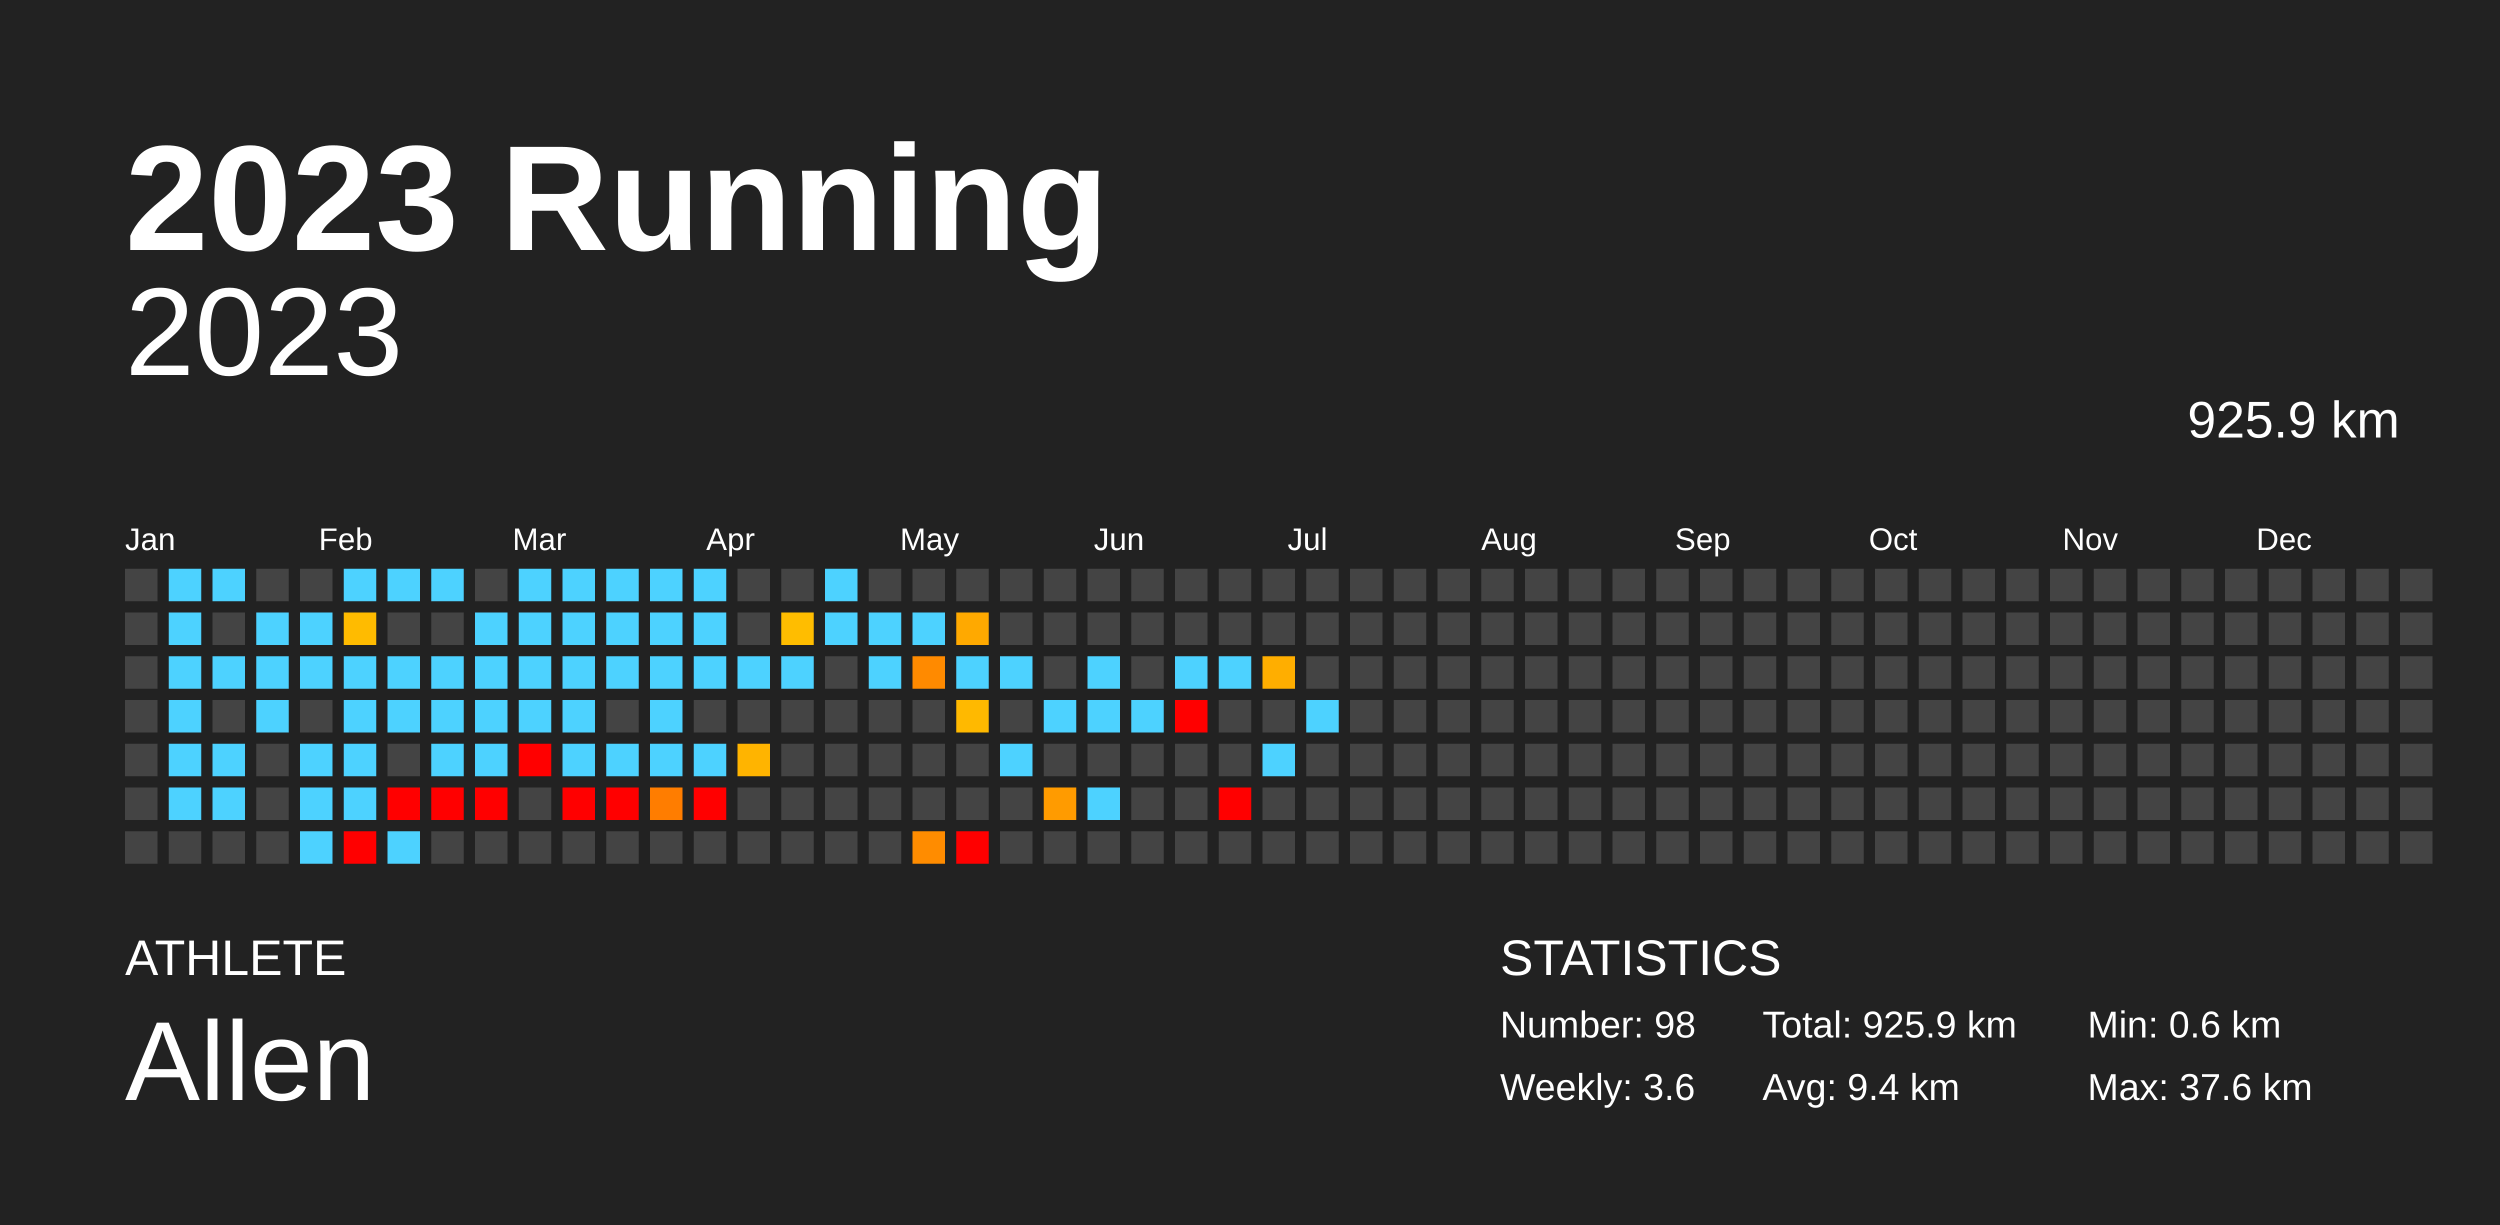
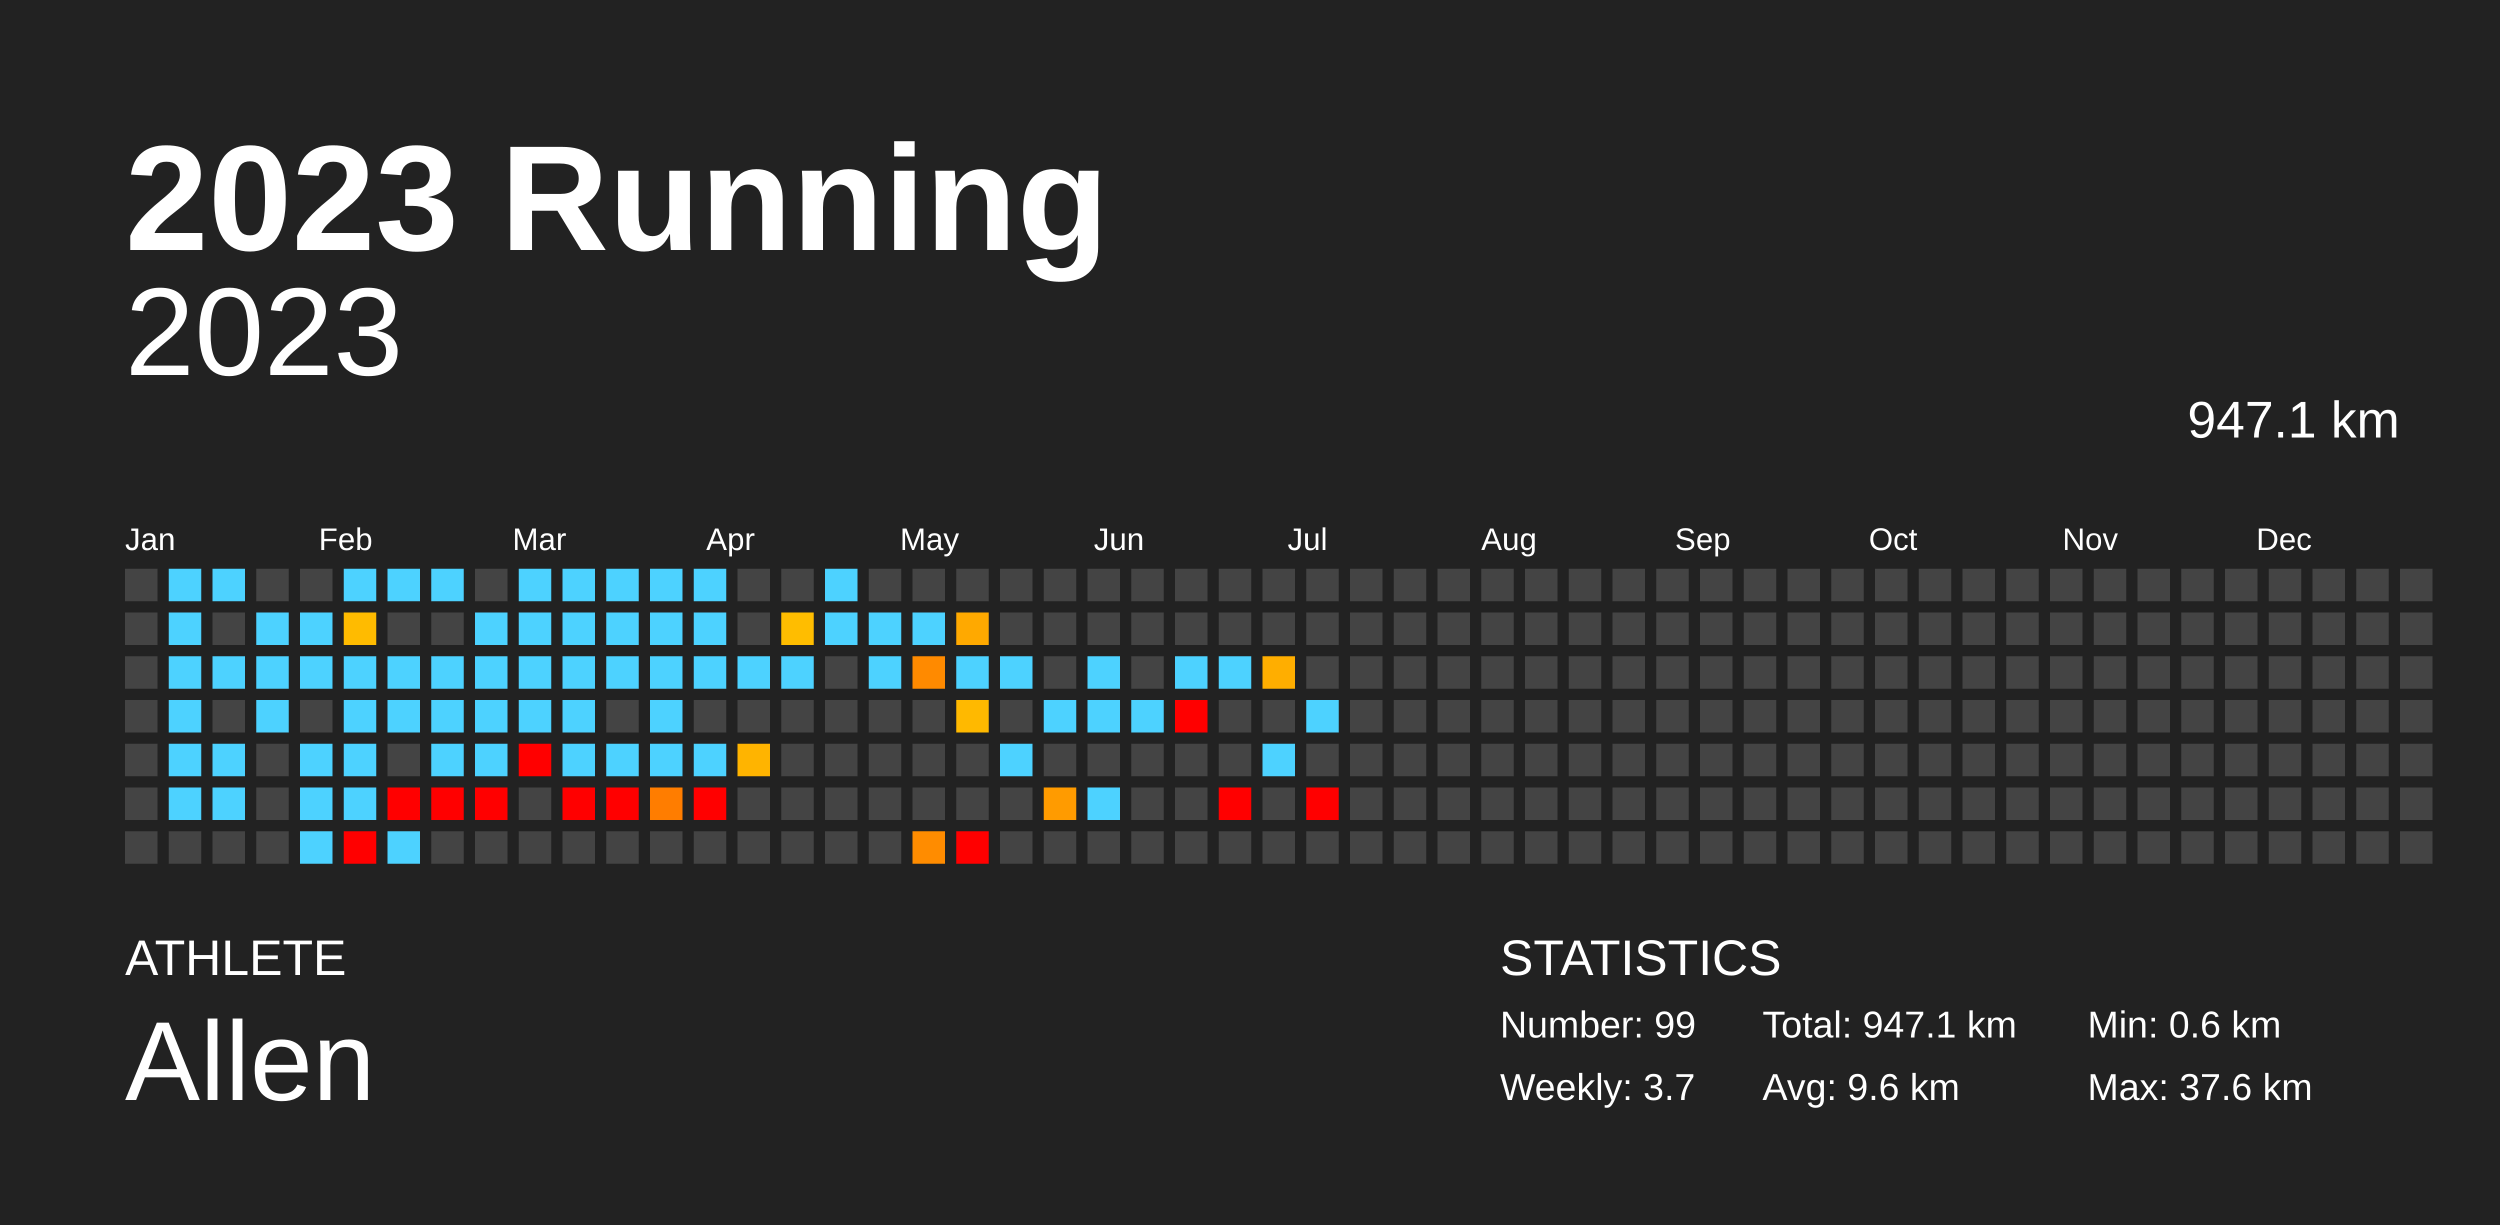
<svg xmlns="http://www.w3.org/2000/svg" baseProfile="full" height="98mm" version="1.1" viewBox="0,0,200,98" width="200mm">
  <defs />
  <rect fill="#222222" height="98" width="200" x="0" y="0" />
  <text fill="#FFFFFF" style="font-size:12px; font-family:Arial; font-weight:bold;" x="10" y="20">2023 Running</text>
  <text fill="#FFFFFF" style="font-size:4px; font-family:Arial" x="10" y="78">ATHLETE</text>
  <text fill="#FFFFFF" style="font-size:9px; font-family:Arial" x="10" y="88">Allen</text>
  <text fill="#FFFFFF" style="font-size:4px; font-family:Arial" x="120" y="78">STATISTICS</text>
-   <text fill="#FFFFFF" style="font-size:3px; font-family:Arial" x="120" y="83">Number: 98</text>
-   <text fill="#FFFFFF" style="font-size:3px; font-family:Arial" x="120" y="88">Weekly: 3.6</text>
-   <text fill="#FFFFFF" style="font-size:3px; font-family:Arial" x="141" y="83">Total: 925.9 km</text>
-   <text fill="#FFFFFF" style="font-size:3px; font-family:Arial" x="141" y="88">Avg: 9.4 km</text>
+   <text fill="#FFFFFF" style="font-size:3px; font-family:Arial" x="120" y="83">Number: 99</text>
+   <text fill="#FFFFFF" style="font-size:3px; font-family:Arial" x="120" y="88">Weekly: 3.7</text>
+   <text fill="#FFFFFF" style="font-size:3px; font-family:Arial" x="141" y="83">Total: 947.1 km</text>
+   <text fill="#FFFFFF" style="font-size:3px; font-family:Arial" x="141" y="88">Avg: 9.6 km</text>
  <text fill="#FFFFFF" style="font-size:3px; font-family:Arial" x="167" y="83">Min: 0.6 km</text>
  <text fill="#FFFFFF" style="font-size:3px; font-family:Arial" x="167" y="88">Max: 37.6 km</text>
  <text alignment-baseline="hanging" fill="#FFFFFF" style="font-size:10.0px; font-family:Arial;" x="10" y="30">2023</text>
-   <text alignment-baseline="hanging" fill="#FFFFFF" style="font-size:4.125px; font-family:Arial;" x="175" y="35">925.9 km</text>
+   <text alignment-baseline="hanging" fill="#FFFFFF" style="font-size:4.125px; font-family:Arial;" x="175" y="35">947.1 km</text>
  <text fill="#FFFFFF" style="font-size:2.5px; font-family:Arial" x="10.0" y="44">Jan</text>
  <text fill="#FFFFFF" style="font-size:2.5px; font-family:Arial" x="25.5" y="44">Feb</text>
  <text fill="#FFFFFF" style="font-size:2.5px; font-family:Arial" x="41.0" y="44">Mar</text>
  <text fill="#FFFFFF" style="font-size:2.5px; font-family:Arial" x="56.5" y="44">Apr</text>
  <text fill="#FFFFFF" style="font-size:2.5px; font-family:Arial" x="72.0" y="44">May</text>
  <text fill="#FFFFFF" style="font-size:2.5px; font-family:Arial" x="87.5" y="44">Jun</text>
  <text fill="#FFFFFF" style="font-size:2.5px; font-family:Arial" x="103.0" y="44">Jul</text>
  <text fill="#FFFFFF" style="font-size:2.5px; font-family:Arial" x="118.5" y="44">Aug</text>
  <text fill="#FFFFFF" style="font-size:2.5px; font-family:Arial" x="134.0" y="44">Sep</text>
  <text fill="#FFFFFF" style="font-size:2.5px; font-family:Arial" x="149.5" y="44">Oct</text>
  <text fill="#FFFFFF" style="font-size:2.5px; font-family:Arial" x="165.0" y="44">Nov</text>
  <text fill="#FFFFFF" style="font-size:2.5px; font-family:Arial" x="180.5" y="44">Dec</text>
  <rect fill="#444444" height="2.6" width="2.6" x="10.0" y="45.5" />
  <rect fill="#444444" height="2.6" width="2.6" x="10.0" y="49.0" />
  <rect fill="#444444" height="2.6" width="2.6" x="10.0" y="52.5" />
  <rect fill="#444444" height="2.6" width="2.6" x="10.0" y="56.0" />
  <rect fill="#444444" height="2.6" width="2.6" x="10.0" y="59.5" />
  <rect fill="#444444" height="2.6" width="2.6" x="10.0" y="63.0" />
  <rect fill="#444444" height="2.6" width="2.6" x="10.0" y="66.5" />
  <rect fill="#4dd2ff" height="2.6" width="2.6" x="13.5" y="45.5" />
  <rect fill="#4dd2ff" height="2.6" width="2.6" x="13.5" y="49.0" />
  <rect fill="#4dd2ff" height="2.6" width="2.6" x="13.5" y="52.5" />
  <rect fill="#4dd2ff" height="2.6" width="2.6" x="13.5" y="56.0" />
  <rect fill="#4dd2ff" height="2.6" width="2.6" x="13.5" y="59.5" />
  <rect fill="#4dd2ff" height="2.6" width="2.6" x="13.5" y="63.0" />
  <rect fill="#444444" height="2.6" width="2.6" x="13.5" y="66.5" />
  <rect fill="#4dd2ff" height="2.6" width="2.6" x="17.0" y="45.5" />
  <rect fill="#444444" height="2.6" width="2.6" x="17.0" y="49.0" />
  <rect fill="#4dd2ff" height="2.6" width="2.6" x="17.0" y="52.5" />
  <rect fill="#444444" height="2.6" width="2.6" x="17.0" y="56.0" />
  <rect fill="#4dd2ff" height="2.6" width="2.6" x="17.0" y="59.5" />
  <rect fill="#4dd2ff" height="2.6" width="2.6" x="17.0" y="63.0" />
  <rect fill="#444444" height="2.6" width="2.6" x="17.0" y="66.5" />
  <rect fill="#444444" height="2.6" width="2.6" x="20.5" y="45.5" />
  <rect fill="#4dd2ff" height="2.6" width="2.6" x="20.5" y="49.0" />
  <rect fill="#4dd2ff" height="2.6" width="2.6" x="20.5" y="52.5" />
  <rect fill="#4dd2ff" height="2.6" width="2.6" x="20.5" y="56.0" />
  <rect fill="#444444" height="2.6" width="2.6" x="20.5" y="59.5" />
  <rect fill="#444444" height="2.6" width="2.6" x="20.5" y="63.0" />
  <rect fill="#444444" height="2.6" width="2.6" x="20.5" y="66.5" />
  <rect fill="#444444" height="2.6" width="2.6" x="24.0" y="45.5" />
  <rect fill="#4dd2ff" height="2.6" width="2.6" x="24.0" y="49.0" />
  <rect fill="#4dd2ff" height="2.6" width="2.6" x="24.0" y="52.5" />
  <rect fill="#444444" height="2.6" width="2.6" x="24.0" y="56.0" />
  <rect fill="#4dd2ff" height="2.6" width="2.6" x="24.0" y="59.5" />
  <rect fill="#4dd2ff" height="2.6" width="2.6" x="24.0" y="63.0" />
  <rect fill="#4dd2ff" height="2.6" width="2.6" x="24.0" y="66.5" />
  <rect fill="#4dd2ff" height="2.6" width="2.6" x="27.5" y="45.5" />
  <rect fill="#ffbb00" height="2.6" width="2.6" x="27.5" y="49.0" />
  <rect fill="#4dd2ff" height="2.6" width="2.6" x="27.5" y="52.5" />
  <rect fill="#4dd2ff" height="2.6" width="2.6" x="27.5" y="56.0" />
  <rect fill="#4dd2ff" height="2.6" width="2.6" x="27.5" y="59.5" />
  <rect fill="#4dd2ff" height="2.6" width="2.6" x="27.5" y="63.0" />
  <rect fill="red" height="2.6" width="2.6" x="27.5" y="66.5" />
  <rect fill="#4dd2ff" height="2.6" width="2.6" x="31.0" y="45.5" />
  <rect fill="#444444" height="2.6" width="2.6" x="31.0" y="49.0" />
  <rect fill="#4dd2ff" height="2.6" width="2.6" x="31.0" y="52.5" />
  <rect fill="#4dd2ff" height="2.6" width="2.6" x="31.0" y="56.0" />
  <rect fill="#444444" height="2.6" width="2.6" x="31.0" y="59.5" />
  <rect fill="red" height="2.6" width="2.6" x="31.0" y="63.0" />
  <rect fill="#4dd2ff" height="2.6" width="2.6" x="31.0" y="66.5" />
  <rect fill="#4dd2ff" height="2.6" width="2.6" x="34.5" y="45.5" />
  <rect fill="#444444" height="2.6" width="2.6" x="34.5" y="49.0" />
  <rect fill="#4dd2ff" height="2.6" width="2.6" x="34.5" y="52.5" />
  <rect fill="#4dd2ff" height="2.6" width="2.6" x="34.5" y="56.0" />
  <rect fill="#4dd2ff" height="2.6" width="2.6" x="34.5" y="59.5" />
  <rect fill="red" height="2.6" width="2.6" x="34.5" y="63.0" />
  <rect fill="#444444" height="2.6" width="2.6" x="34.5" y="66.5" />
  <rect fill="#444444" height="2.6" width="2.6" x="38.0" y="45.5" />
  <rect fill="#4dd2ff" height="2.6" width="2.6" x="38.0" y="49.0" />
  <rect fill="#4dd2ff" height="2.6" width="2.6" x="38.0" y="52.5" />
  <rect fill="#4dd2ff" height="2.6" width="2.6" x="38.0" y="56.0" />
  <rect fill="#4dd2ff" height="2.6" width="2.6" x="38.0" y="59.5" />
  <rect fill="red" height="2.6" width="2.6" x="38.0" y="63.0" />
  <rect fill="#444444" height="2.6" width="2.6" x="38.0" y="66.5" />
  <rect fill="#4dd2ff" height="2.6" width="2.6" x="41.5" y="45.5" />
  <rect fill="#4dd2ff" height="2.6" width="2.6" x="41.5" y="49.0" />
  <rect fill="#4dd2ff" height="2.6" width="2.6" x="41.5" y="52.5" />
  <rect fill="#4dd2ff" height="2.6" width="2.6" x="41.5" y="56.0" />
  <rect fill="red" height="2.6" width="2.6" x="41.5" y="59.5" />
  <rect fill="#444444" height="2.6" width="2.6" x="41.5" y="63.0" />
  <rect fill="#444444" height="2.6" width="2.6" x="41.5" y="66.5" />
  <rect fill="#4dd2ff" height="2.6" width="2.6" x="45.0" y="45.5" />
  <rect fill="#4dd2ff" height="2.6" width="2.6" x="45.0" y="49.0" />
  <rect fill="#4dd2ff" height="2.6" width="2.6" x="45.0" y="52.5" />
  <rect fill="#4dd2ff" height="2.6" width="2.6" x="45.0" y="56.0" />
  <rect fill="#4dd2ff" height="2.6" width="2.6" x="45.0" y="59.5" />
  <rect fill="red" height="2.6" width="2.6" x="45.0" y="63.0" />
  <rect fill="#444444" height="2.6" width="2.6" x="45.0" y="66.5" />
  <rect fill="#4dd2ff" height="2.6" width="2.6" x="48.5" y="45.5" />
  <rect fill="#4dd2ff" height="2.6" width="2.6" x="48.5" y="49.0" />
  <rect fill="#4dd2ff" height="2.6" width="2.6" x="48.5" y="52.5" />
  <rect fill="#444444" height="2.6" width="2.6" x="48.5" y="56.0" />
  <rect fill="#4dd2ff" height="2.6" width="2.6" x="48.5" y="59.5" />
  <rect fill="red" height="2.6" width="2.6" x="48.5" y="63.0" />
  <rect fill="#444444" height="2.6" width="2.6" x="48.5" y="66.5" />
  <rect fill="#4dd2ff" height="2.6" width="2.6" x="52.0" y="45.5" />
  <rect fill="#4dd2ff" height="2.6" width="2.6" x="52.0" y="49.0" />
  <rect fill="#4dd2ff" height="2.6" width="2.6" x="52.0" y="52.5" />
  <rect fill="#4dd2ff" height="2.6" width="2.6" x="52.0" y="56.0" />
  <rect fill="#4dd2ff" height="2.6" width="2.6" x="52.0" y="59.5" />
  <rect fill="#ff7d00" height="2.6" width="2.6" x="52.0" y="63.0" />
  <rect fill="#444444" height="2.6" width="2.6" x="52.0" y="66.5" />
  <rect fill="#4dd2ff" height="2.6" width="2.6" x="55.5" y="45.5" />
  <rect fill="#4dd2ff" height="2.6" width="2.6" x="55.5" y="49.0" />
  <rect fill="#4dd2ff" height="2.6" width="2.6" x="55.5" y="52.5" />
  <rect fill="#444444" height="2.6" width="2.6" x="55.5" y="56.0" />
  <rect fill="#4dd2ff" height="2.6" width="2.6" x="55.5" y="59.5" />
  <rect fill="red" height="2.6" width="2.6" x="55.5" y="63.0" />
  <rect fill="#444444" height="2.6" width="2.6" x="55.5" y="66.5" />
  <rect fill="#444444" height="2.6" width="2.6" x="59.0" y="45.5" />
  <rect fill="#444444" height="2.6" width="2.6" x="59.0" y="49.0" />
  <rect fill="#4dd2ff" height="2.6" width="2.6" x="59.0" y="52.5" />
  <rect fill="#444444" height="2.6" width="2.6" x="59.0" y="56.0" />
  <rect fill="#ffb400" height="2.6" width="2.6" x="59.0" y="59.5" />
  <rect fill="#444444" height="2.6" width="2.6" x="59.0" y="63.0" />
  <rect fill="#444444" height="2.6" width="2.6" x="59.0" y="66.5" />
  <rect fill="#444444" height="2.6" width="2.6" x="62.5" y="45.5" />
  <rect fill="#ffbd00" height="2.6" width="2.6" x="62.5" y="49.0" />
  <rect fill="#4dd2ff" height="2.6" width="2.6" x="62.5" y="52.5" />
  <rect fill="#444444" height="2.6" width="2.6" x="62.5" y="56.0" />
  <rect fill="#444444" height="2.6" width="2.6" x="62.5" y="59.5" />
  <rect fill="#444444" height="2.6" width="2.6" x="62.5" y="63.0" />
  <rect fill="#444444" height="2.6" width="2.6" x="62.5" y="66.5" />
  <rect fill="#4dd2ff" height="2.6" width="2.6" x="66.0" y="45.5" />
  <rect fill="#4dd2ff" height="2.6" width="2.6" x="66.0" y="49.0" />
  <rect fill="#444444" height="2.6" width="2.6" x="66.0" y="52.5" />
  <rect fill="#444444" height="2.6" width="2.6" x="66.0" y="56.0" />
  <rect fill="#444444" height="2.6" width="2.6" x="66.0" y="59.5" />
  <rect fill="#444444" height="2.6" width="2.6" x="66.0" y="63.0" />
  <rect fill="#444444" height="2.6" width="2.6" x="66.0" y="66.5" />
  <rect fill="#444444" height="2.6" width="2.6" x="69.5" y="45.5" />
  <rect fill="#4dd2ff" height="2.6" width="2.6" x="69.5" y="49.0" />
  <rect fill="#4dd2ff" height="2.6" width="2.6" x="69.5" y="52.5" />
  <rect fill="#444444" height="2.6" width="2.6" x="69.5" y="56.0" />
  <rect fill="#444444" height="2.6" width="2.6" x="69.5" y="59.5" />
  <rect fill="#444444" height="2.6" width="2.6" x="69.5" y="63.0" />
  <rect fill="#444444" height="2.6" width="2.6" x="69.5" y="66.5" />
  <rect fill="#444444" height="2.6" width="2.6" x="73.0" y="45.5" />
  <rect fill="#4dd2ff" height="2.6" width="2.6" x="73.0" y="49.0" />
  <rect fill="#ff8a00" height="2.6" width="2.6" x="73.0" y="52.5" />
  <rect fill="#444444" height="2.6" width="2.6" x="73.0" y="56.0" />
  <rect fill="#444444" height="2.6" width="2.6" x="73.0" y="59.5" />
  <rect fill="#444444" height="2.6" width="2.6" x="73.0" y="63.0" />
  <rect fill="#ff8c00" height="2.6" width="2.6" x="73.0" y="66.5" />
  <rect fill="#444444" height="2.6" width="2.6" x="76.5" y="45.5" />
  <rect fill="#ffa900" height="2.6" width="2.6" x="76.5" y="49.0" />
  <rect fill="#4dd2ff" height="2.6" width="2.6" x="76.5" y="52.5" />
  <rect fill="#ffb900" height="2.6" width="2.6" x="76.5" y="56.0" />
  <rect fill="#444444" height="2.6" width="2.6" x="76.5" y="59.5" />
  <rect fill="#444444" height="2.6" width="2.6" x="76.5" y="63.0" />
  <rect fill="red" height="2.6" width="2.6" x="76.5" y="66.5" />
  <rect fill="#444444" height="2.6" width="2.6" x="80.0" y="45.5" />
  <rect fill="#444444" height="2.6" width="2.6" x="80.0" y="49.0" />
  <rect fill="#4dd2ff" height="2.6" width="2.6" x="80.0" y="52.5" />
  <rect fill="#444444" height="2.6" width="2.6" x="80.0" y="56.0" />
  <rect fill="#4dd2ff" height="2.6" width="2.6" x="80.0" y="59.5" />
  <rect fill="#444444" height="2.6" width="2.6" x="80.0" y="63.0" />
  <rect fill="#444444" height="2.6" width="2.6" x="80.0" y="66.5" />
  <rect fill="#444444" height="2.6" width="2.6" x="83.5" y="45.5" />
  <rect fill="#444444" height="2.6" width="2.6" x="83.5" y="49.0" />
  <rect fill="#444444" height="2.6" width="2.6" x="83.5" y="52.5" />
  <rect fill="#4dd2ff" height="2.6" width="2.6" x="83.5" y="56.0" />
  <rect fill="#444444" height="2.6" width="2.6" x="83.5" y="59.5" />
  <rect fill="#ff9b00" height="2.6" width="2.6" x="83.5" y="63.0" />
  <rect fill="#444444" height="2.6" width="2.6" x="83.5" y="66.5" />
  <rect fill="#444444" height="2.6" width="2.6" x="87.0" y="45.5" />
  <rect fill="#444444" height="2.6" width="2.6" x="87.0" y="49.0" />
  <rect fill="#4dd2ff" height="2.6" width="2.6" x="87.0" y="52.5" />
  <rect fill="#4dd2ff" height="2.6" width="2.6" x="87.0" y="56.0" />
  <rect fill="#444444" height="2.6" width="2.6" x="87.0" y="59.5" />
  <rect fill="#4dd2ff" height="2.6" width="2.6" x="87.0" y="63.0" />
  <rect fill="#444444" height="2.6" width="2.6" x="87.0" y="66.5" />
  <rect fill="#444444" height="2.6" width="2.6" x="90.5" y="45.5" />
  <rect fill="#444444" height="2.6" width="2.6" x="90.5" y="49.0" />
  <rect fill="#444444" height="2.6" width="2.6" x="90.5" y="52.5" />
  <rect fill="#4dd2ff" height="2.6" width="2.6" x="90.5" y="56.0" />
  <rect fill="#444444" height="2.6" width="2.6" x="90.5" y="59.5" />
  <rect fill="#444444" height="2.6" width="2.6" x="90.5" y="63.0" />
  <rect fill="#444444" height="2.6" width="2.6" x="90.5" y="66.5" />
  <rect fill="#444444" height="2.6" width="2.6" x="94.0" y="45.5" />
  <rect fill="#444444" height="2.6" width="2.6" x="94.0" y="49.0" />
  <rect fill="#4dd2ff" height="2.6" width="2.6" x="94.0" y="52.5" />
  <rect fill="red" height="2.6" width="2.6" x="94.0" y="56.0" />
  <rect fill="#444444" height="2.6" width="2.6" x="94.0" y="59.5" />
  <rect fill="#444444" height="2.6" width="2.6" x="94.0" y="63.0" />
  <rect fill="#444444" height="2.6" width="2.6" x="94.0" y="66.5" />
  <rect fill="#444444" height="2.6" width="2.6" x="97.5" y="45.5" />
  <rect fill="#444444" height="2.6" width="2.6" x="97.5" y="49.0" />
  <rect fill="#4dd2ff" height="2.6" width="2.6" x="97.5" y="52.5" />
  <rect fill="#444444" height="2.6" width="2.6" x="97.5" y="56.0" />
  <rect fill="#444444" height="2.6" width="2.6" x="97.5" y="59.5" />
  <rect fill="red" height="2.6" width="2.6" x="97.5" y="63.0" />
  <rect fill="#444444" height="2.6" width="2.6" x="97.5" y="66.5" />
  <rect fill="#444444" height="2.6" width="2.6" x="101.0" y="45.5" />
  <rect fill="#444444" height="2.6" width="2.6" x="101.0" y="49.0" />
  <rect fill="#ffae00" height="2.6" width="2.6" x="101.0" y="52.5" />
  <rect fill="#444444" height="2.6" width="2.6" x="101.0" y="56.0" />
  <rect fill="#4dd2ff" height="2.6" width="2.6" x="101.0" y="59.5" />
  <rect fill="#444444" height="2.6" width="2.6" x="101.0" y="63.0" />
  <rect fill="#444444" height="2.6" width="2.6" x="101.0" y="66.5" />
  <rect fill="#444444" height="2.6" width="2.6" x="104.5" y="45.5" />
  <rect fill="#444444" height="2.6" width="2.6" x="104.5" y="49.0" />
  <rect fill="#444444" height="2.6" width="2.6" x="104.5" y="52.5" />
  <rect fill="#4dd2ff" height="2.6" width="2.6" x="104.5" y="56.0" />
  <rect fill="#444444" height="2.6" width="2.6" x="104.5" y="59.5" />
-   <rect fill="#444444" height="2.6" width="2.6" x="104.5" y="63.0" />
+   <rect fill="red" height="2.6" width="2.6" x="104.5" y="63.0" />
  <rect fill="#444444" height="2.6" width="2.6" x="104.5" y="66.5" />
  <rect fill="#444444" height="2.6" width="2.6" x="108.0" y="45.5" />
  <rect fill="#444444" height="2.6" width="2.6" x="108.0" y="49.0" />
  <rect fill="#444444" height="2.6" width="2.6" x="108.0" y="52.5" />
  <rect fill="#444444" height="2.6" width="2.6" x="108.0" y="56.0" />
  <rect fill="#444444" height="2.6" width="2.6" x="108.0" y="59.5" />
  <rect fill="#444444" height="2.6" width="2.6" x="108.0" y="63.0" />
  <rect fill="#444444" height="2.6" width="2.6" x="108.0" y="66.5" />
  <rect fill="#444444" height="2.6" width="2.6" x="111.5" y="45.5" />
  <rect fill="#444444" height="2.6" width="2.6" x="111.5" y="49.0" />
  <rect fill="#444444" height="2.6" width="2.6" x="111.5" y="52.5" />
  <rect fill="#444444" height="2.6" width="2.6" x="111.5" y="56.0" />
  <rect fill="#444444" height="2.6" width="2.6" x="111.5" y="59.5" />
  <rect fill="#444444" height="2.6" width="2.6" x="111.5" y="63.0" />
  <rect fill="#444444" height="2.6" width="2.6" x="111.5" y="66.5" />
  <rect fill="#444444" height="2.6" width="2.6" x="115.0" y="45.5" />
  <rect fill="#444444" height="2.6" width="2.6" x="115.0" y="49.0" />
  <rect fill="#444444" height="2.6" width="2.6" x="115.0" y="52.5" />
  <rect fill="#444444" height="2.6" width="2.6" x="115.0" y="56.0" />
  <rect fill="#444444" height="2.6" width="2.6" x="115.0" y="59.5" />
  <rect fill="#444444" height="2.6" width="2.6" x="115.0" y="63.0" />
  <rect fill="#444444" height="2.6" width="2.6" x="115.0" y="66.5" />
  <rect fill="#444444" height="2.6" width="2.6" x="118.5" y="45.5" />
  <rect fill="#444444" height="2.6" width="2.6" x="118.5" y="49.0" />
  <rect fill="#444444" height="2.6" width="2.6" x="118.5" y="52.5" />
  <rect fill="#444444" height="2.6" width="2.6" x="118.5" y="56.0" />
  <rect fill="#444444" height="2.6" width="2.6" x="118.5" y="59.5" />
  <rect fill="#444444" height="2.6" width="2.6" x="118.5" y="63.0" />
  <rect fill="#444444" height="2.6" width="2.6" x="118.5" y="66.5" />
  <rect fill="#444444" height="2.6" width="2.6" x="122.0" y="45.5" />
  <rect fill="#444444" height="2.6" width="2.6" x="122.0" y="49.0" />
  <rect fill="#444444" height="2.6" width="2.6" x="122.0" y="52.5" />
  <rect fill="#444444" height="2.6" width="2.6" x="122.0" y="56.0" />
  <rect fill="#444444" height="2.6" width="2.6" x="122.0" y="59.5" />
  <rect fill="#444444" height="2.6" width="2.6" x="122.0" y="63.0" />
  <rect fill="#444444" height="2.6" width="2.6" x="122.0" y="66.5" />
  <rect fill="#444444" height="2.6" width="2.6" x="125.5" y="45.5" />
  <rect fill="#444444" height="2.6" width="2.6" x="125.5" y="49.0" />
  <rect fill="#444444" height="2.6" width="2.6" x="125.5" y="52.5" />
  <rect fill="#444444" height="2.6" width="2.6" x="125.5" y="56.0" />
  <rect fill="#444444" height="2.6" width="2.6" x="125.5" y="59.5" />
  <rect fill="#444444" height="2.6" width="2.6" x="125.5" y="63.0" />
  <rect fill="#444444" height="2.6" width="2.6" x="125.5" y="66.5" />
  <rect fill="#444444" height="2.6" width="2.6" x="129.0" y="45.5" />
  <rect fill="#444444" height="2.6" width="2.6" x="129.0" y="49.0" />
  <rect fill="#444444" height="2.6" width="2.6" x="129.0" y="52.5" />
  <rect fill="#444444" height="2.6" width="2.6" x="129.0" y="56.0" />
  <rect fill="#444444" height="2.6" width="2.6" x="129.0" y="59.5" />
  <rect fill="#444444" height="2.6" width="2.6" x="129.0" y="63.0" />
  <rect fill="#444444" height="2.6" width="2.6" x="129.0" y="66.5" />
  <rect fill="#444444" height="2.6" width="2.6" x="132.5" y="45.5" />
  <rect fill="#444444" height="2.6" width="2.6" x="132.5" y="49.0" />
  <rect fill="#444444" height="2.6" width="2.6" x="132.5" y="52.5" />
  <rect fill="#444444" height="2.6" width="2.6" x="132.5" y="56.0" />
  <rect fill="#444444" height="2.6" width="2.6" x="132.5" y="59.5" />
  <rect fill="#444444" height="2.6" width="2.6" x="132.5" y="63.0" />
  <rect fill="#444444" height="2.6" width="2.6" x="132.5" y="66.5" />
  <rect fill="#444444" height="2.6" width="2.6" x="136.0" y="45.5" />
  <rect fill="#444444" height="2.6" width="2.6" x="136.0" y="49.0" />
  <rect fill="#444444" height="2.6" width="2.6" x="136.0" y="52.5" />
  <rect fill="#444444" height="2.6" width="2.6" x="136.0" y="56.0" />
  <rect fill="#444444" height="2.6" width="2.6" x="136.0" y="59.5" />
  <rect fill="#444444" height="2.6" width="2.6" x="136.0" y="63.0" />
  <rect fill="#444444" height="2.6" width="2.6" x="136.0" y="66.5" />
  <rect fill="#444444" height="2.6" width="2.6" x="139.5" y="45.5" />
  <rect fill="#444444" height="2.6" width="2.6" x="139.5" y="49.0" />
  <rect fill="#444444" height="2.6" width="2.6" x="139.5" y="52.5" />
  <rect fill="#444444" height="2.6" width="2.6" x="139.5" y="56.0" />
  <rect fill="#444444" height="2.6" width="2.6" x="139.5" y="59.5" />
  <rect fill="#444444" height="2.6" width="2.6" x="139.5" y="63.0" />
  <rect fill="#444444" height="2.6" width="2.6" x="139.5" y="66.5" />
  <rect fill="#444444" height="2.6" width="2.6" x="143.0" y="45.5" />
  <rect fill="#444444" height="2.6" width="2.6" x="143.0" y="49.0" />
  <rect fill="#444444" height="2.6" width="2.6" x="143.0" y="52.5" />
  <rect fill="#444444" height="2.6" width="2.6" x="143.0" y="56.0" />
  <rect fill="#444444" height="2.6" width="2.6" x="143.0" y="59.5" />
  <rect fill="#444444" height="2.6" width="2.6" x="143.0" y="63.0" />
  <rect fill="#444444" height="2.6" width="2.6" x="143.0" y="66.5" />
  <rect fill="#444444" height="2.6" width="2.6" x="146.5" y="45.5" />
  <rect fill="#444444" height="2.6" width="2.6" x="146.5" y="49.0" />
  <rect fill="#444444" height="2.6" width="2.6" x="146.5" y="52.5" />
  <rect fill="#444444" height="2.6" width="2.6" x="146.5" y="56.0" />
  <rect fill="#444444" height="2.6" width="2.6" x="146.5" y="59.5" />
  <rect fill="#444444" height="2.6" width="2.6" x="146.5" y="63.0" />
  <rect fill="#444444" height="2.6" width="2.6" x="146.5" y="66.5" />
  <rect fill="#444444" height="2.6" width="2.6" x="150.0" y="45.5" />
  <rect fill="#444444" height="2.6" width="2.6" x="150.0" y="49.0" />
  <rect fill="#444444" height="2.6" width="2.6" x="150.0" y="52.5" />
  <rect fill="#444444" height="2.6" width="2.6" x="150.0" y="56.0" />
  <rect fill="#444444" height="2.6" width="2.6" x="150.0" y="59.5" />
  <rect fill="#444444" height="2.6" width="2.6" x="150.0" y="63.0" />
  <rect fill="#444444" height="2.6" width="2.6" x="150.0" y="66.5" />
  <rect fill="#444444" height="2.6" width="2.6" x="153.5" y="45.5" />
  <rect fill="#444444" height="2.6" width="2.6" x="153.5" y="49.0" />
  <rect fill="#444444" height="2.6" width="2.6" x="153.5" y="52.5" />
  <rect fill="#444444" height="2.6" width="2.6" x="153.5" y="56.0" />
  <rect fill="#444444" height="2.6" width="2.6" x="153.5" y="59.5" />
  <rect fill="#444444" height="2.6" width="2.6" x="153.5" y="63.0" />
  <rect fill="#444444" height="2.6" width="2.6" x="153.5" y="66.5" />
  <rect fill="#444444" height="2.6" width="2.6" x="157.0" y="45.5" />
  <rect fill="#444444" height="2.6" width="2.6" x="157.0" y="49.0" />
  <rect fill="#444444" height="2.6" width="2.6" x="157.0" y="52.5" />
  <rect fill="#444444" height="2.6" width="2.6" x="157.0" y="56.0" />
  <rect fill="#444444" height="2.6" width="2.6" x="157.0" y="59.5" />
  <rect fill="#444444" height="2.6" width="2.6" x="157.0" y="63.0" />
  <rect fill="#444444" height="2.6" width="2.6" x="157.0" y="66.5" />
  <rect fill="#444444" height="2.6" width="2.6" x="160.5" y="45.5" />
  <rect fill="#444444" height="2.6" width="2.6" x="160.5" y="49.0" />
  <rect fill="#444444" height="2.6" width="2.6" x="160.5" y="52.5" />
  <rect fill="#444444" height="2.6" width="2.6" x="160.5" y="56.0" />
  <rect fill="#444444" height="2.6" width="2.6" x="160.5" y="59.5" />
  <rect fill="#444444" height="2.6" width="2.6" x="160.5" y="63.0" />
  <rect fill="#444444" height="2.6" width="2.6" x="160.5" y="66.5" />
  <rect fill="#444444" height="2.6" width="2.6" x="164.0" y="45.5" />
  <rect fill="#444444" height="2.6" width="2.6" x="164.0" y="49.0" />
  <rect fill="#444444" height="2.6" width="2.6" x="164.0" y="52.5" />
  <rect fill="#444444" height="2.6" width="2.6" x="164.0" y="56.0" />
  <rect fill="#444444" height="2.6" width="2.6" x="164.0" y="59.5" />
  <rect fill="#444444" height="2.6" width="2.6" x="164.0" y="63.0" />
  <rect fill="#444444" height="2.6" width="2.6" x="164.0" y="66.5" />
  <rect fill="#444444" height="2.6" width="2.6" x="167.5" y="45.5" />
  <rect fill="#444444" height="2.6" width="2.6" x="167.5" y="49.0" />
  <rect fill="#444444" height="2.6" width="2.6" x="167.5" y="52.5" />
  <rect fill="#444444" height="2.6" width="2.6" x="167.5" y="56.0" />
  <rect fill="#444444" height="2.6" width="2.6" x="167.5" y="59.5" />
  <rect fill="#444444" height="2.6" width="2.6" x="167.5" y="63.0" />
  <rect fill="#444444" height="2.6" width="2.6" x="167.5" y="66.5" />
  <rect fill="#444444" height="2.6" width="2.6" x="171.0" y="45.5" />
  <rect fill="#444444" height="2.6" width="2.6" x="171.0" y="49.0" />
  <rect fill="#444444" height="2.6" width="2.6" x="171.0" y="52.5" />
  <rect fill="#444444" height="2.6" width="2.6" x="171.0" y="56.0" />
  <rect fill="#444444" height="2.6" width="2.6" x="171.0" y="59.5" />
  <rect fill="#444444" height="2.6" width="2.6" x="171.0" y="63.0" />
  <rect fill="#444444" height="2.6" width="2.6" x="171.0" y="66.5" />
  <rect fill="#444444" height="2.6" width="2.6" x="174.5" y="45.5" />
  <rect fill="#444444" height="2.6" width="2.6" x="174.5" y="49.0" />
  <rect fill="#444444" height="2.6" width="2.6" x="174.5" y="52.5" />
  <rect fill="#444444" height="2.6" width="2.6" x="174.5" y="56.0" />
  <rect fill="#444444" height="2.6" width="2.6" x="174.5" y="59.5" />
  <rect fill="#444444" height="2.6" width="2.6" x="174.5" y="63.0" />
  <rect fill="#444444" height="2.6" width="2.6" x="174.5" y="66.5" />
  <rect fill="#444444" height="2.6" width="2.6" x="178.0" y="45.5" />
  <rect fill="#444444" height="2.6" width="2.6" x="178.0" y="49.0" />
  <rect fill="#444444" height="2.6" width="2.6" x="178.0" y="52.5" />
  <rect fill="#444444" height="2.6" width="2.6" x="178.0" y="56.0" />
  <rect fill="#444444" height="2.6" width="2.6" x="178.0" y="59.5" />
  <rect fill="#444444" height="2.6" width="2.6" x="178.0" y="63.0" />
  <rect fill="#444444" height="2.6" width="2.6" x="178.0" y="66.5" />
  <rect fill="#444444" height="2.6" width="2.6" x="181.5" y="45.5" />
  <rect fill="#444444" height="2.6" width="2.6" x="181.5" y="49.0" />
  <rect fill="#444444" height="2.6" width="2.6" x="181.5" y="52.5" />
  <rect fill="#444444" height="2.6" width="2.6" x="181.5" y="56.0" />
  <rect fill="#444444" height="2.6" width="2.6" x="181.5" y="59.5" />
  <rect fill="#444444" height="2.6" width="2.6" x="181.5" y="63.0" />
  <rect fill="#444444" height="2.6" width="2.6" x="181.5" y="66.5" />
  <rect fill="#444444" height="2.6" width="2.6" x="185.0" y="45.5" />
  <rect fill="#444444" height="2.6" width="2.6" x="185.0" y="49.0" />
  <rect fill="#444444" height="2.6" width="2.6" x="185.0" y="52.5" />
  <rect fill="#444444" height="2.6" width="2.6" x="185.0" y="56.0" />
  <rect fill="#444444" height="2.6" width="2.6" x="185.0" y="59.5" />
  <rect fill="#444444" height="2.6" width="2.6" x="185.0" y="63.0" />
  <rect fill="#444444" height="2.6" width="2.6" x="185.0" y="66.5" />
  <rect fill="#444444" height="2.6" width="2.6" x="188.5" y="45.5" />
  <rect fill="#444444" height="2.6" width="2.6" x="188.5" y="49.0" />
  <rect fill="#444444" height="2.6" width="2.6" x="188.5" y="52.5" />
  <rect fill="#444444" height="2.6" width="2.6" x="188.5" y="56.0" />
  <rect fill="#444444" height="2.6" width="2.6" x="188.5" y="59.5" />
  <rect fill="#444444" height="2.6" width="2.6" x="188.5" y="63.0" />
  <rect fill="#444444" height="2.6" width="2.6" x="188.5" y="66.5" />
  <rect fill="#444444" height="2.6" width="2.6" x="192.0" y="45.5" />
  <rect fill="#444444" height="2.6" width="2.6" x="192.0" y="49.0" />
  <rect fill="#444444" height="2.6" width="2.6" x="192.0" y="52.5" />
  <rect fill="#444444" height="2.6" width="2.6" x="192.0" y="56.0" />
  <rect fill="#444444" height="2.6" width="2.6" x="192.0" y="59.5" />
  <rect fill="#444444" height="2.6" width="2.6" x="192.0" y="63.0" />
  <rect fill="#444444" height="2.6" width="2.6" x="192.0" y="66.5" />
</svg>
